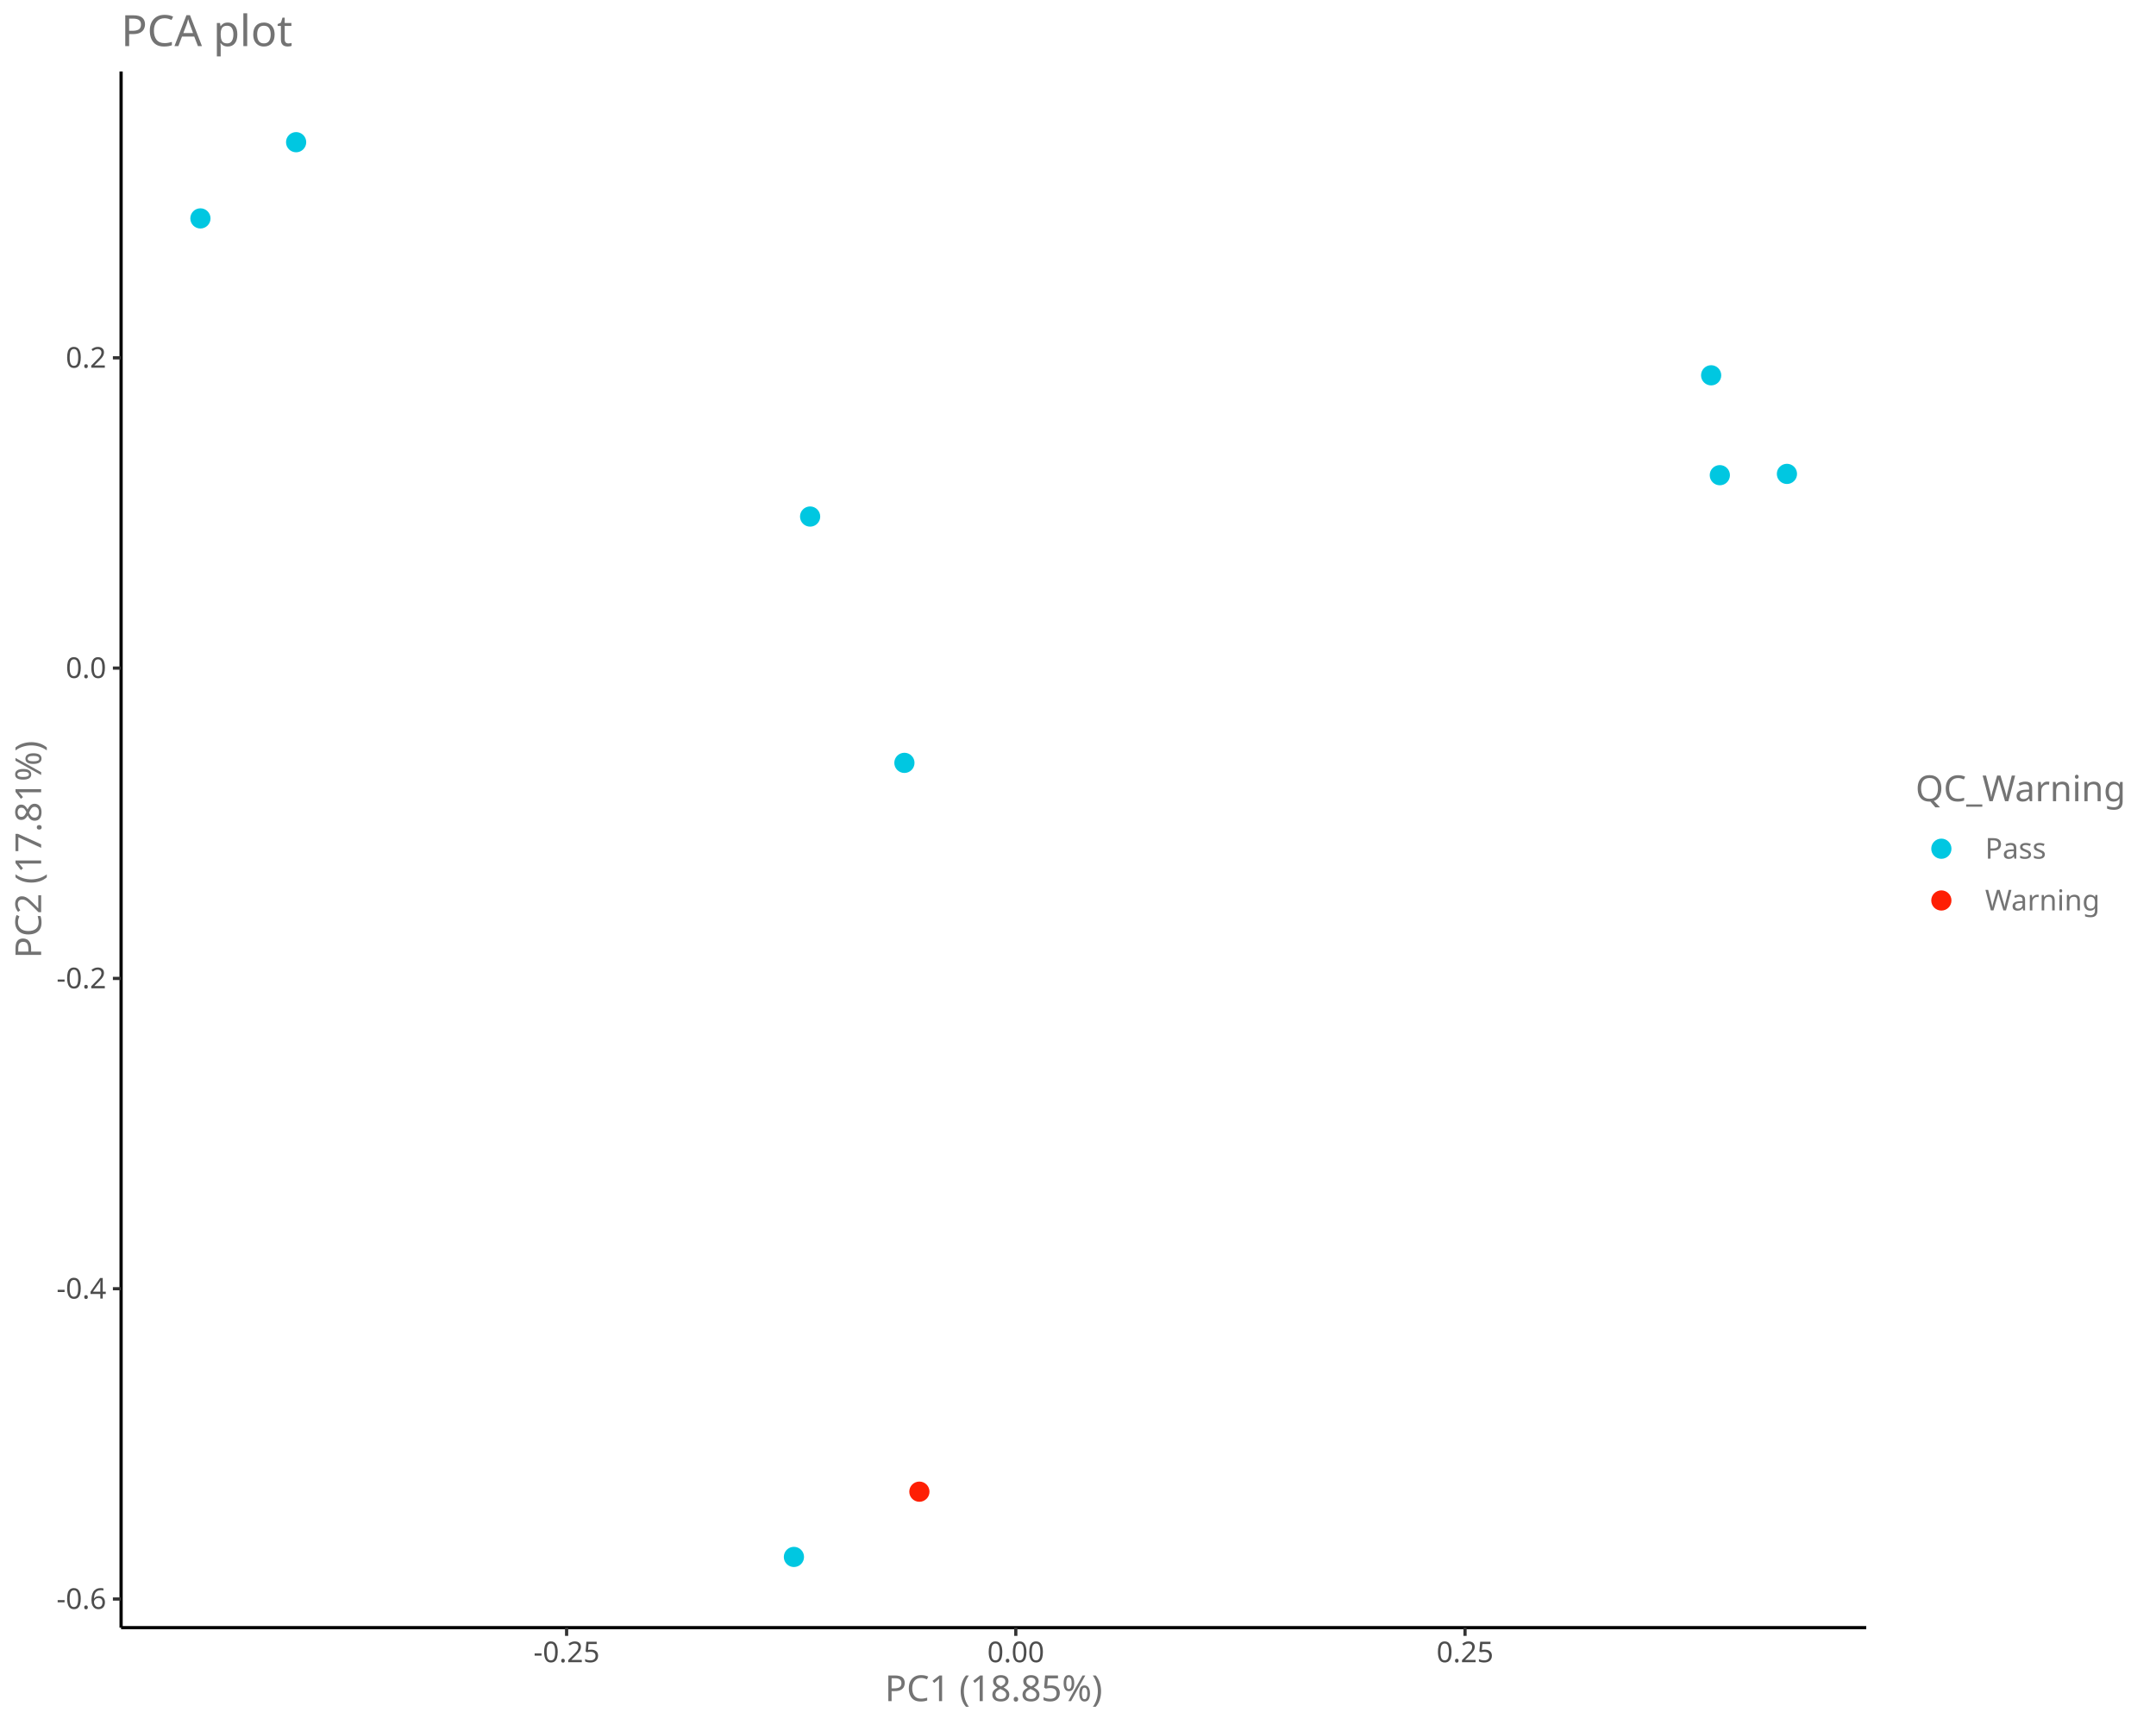
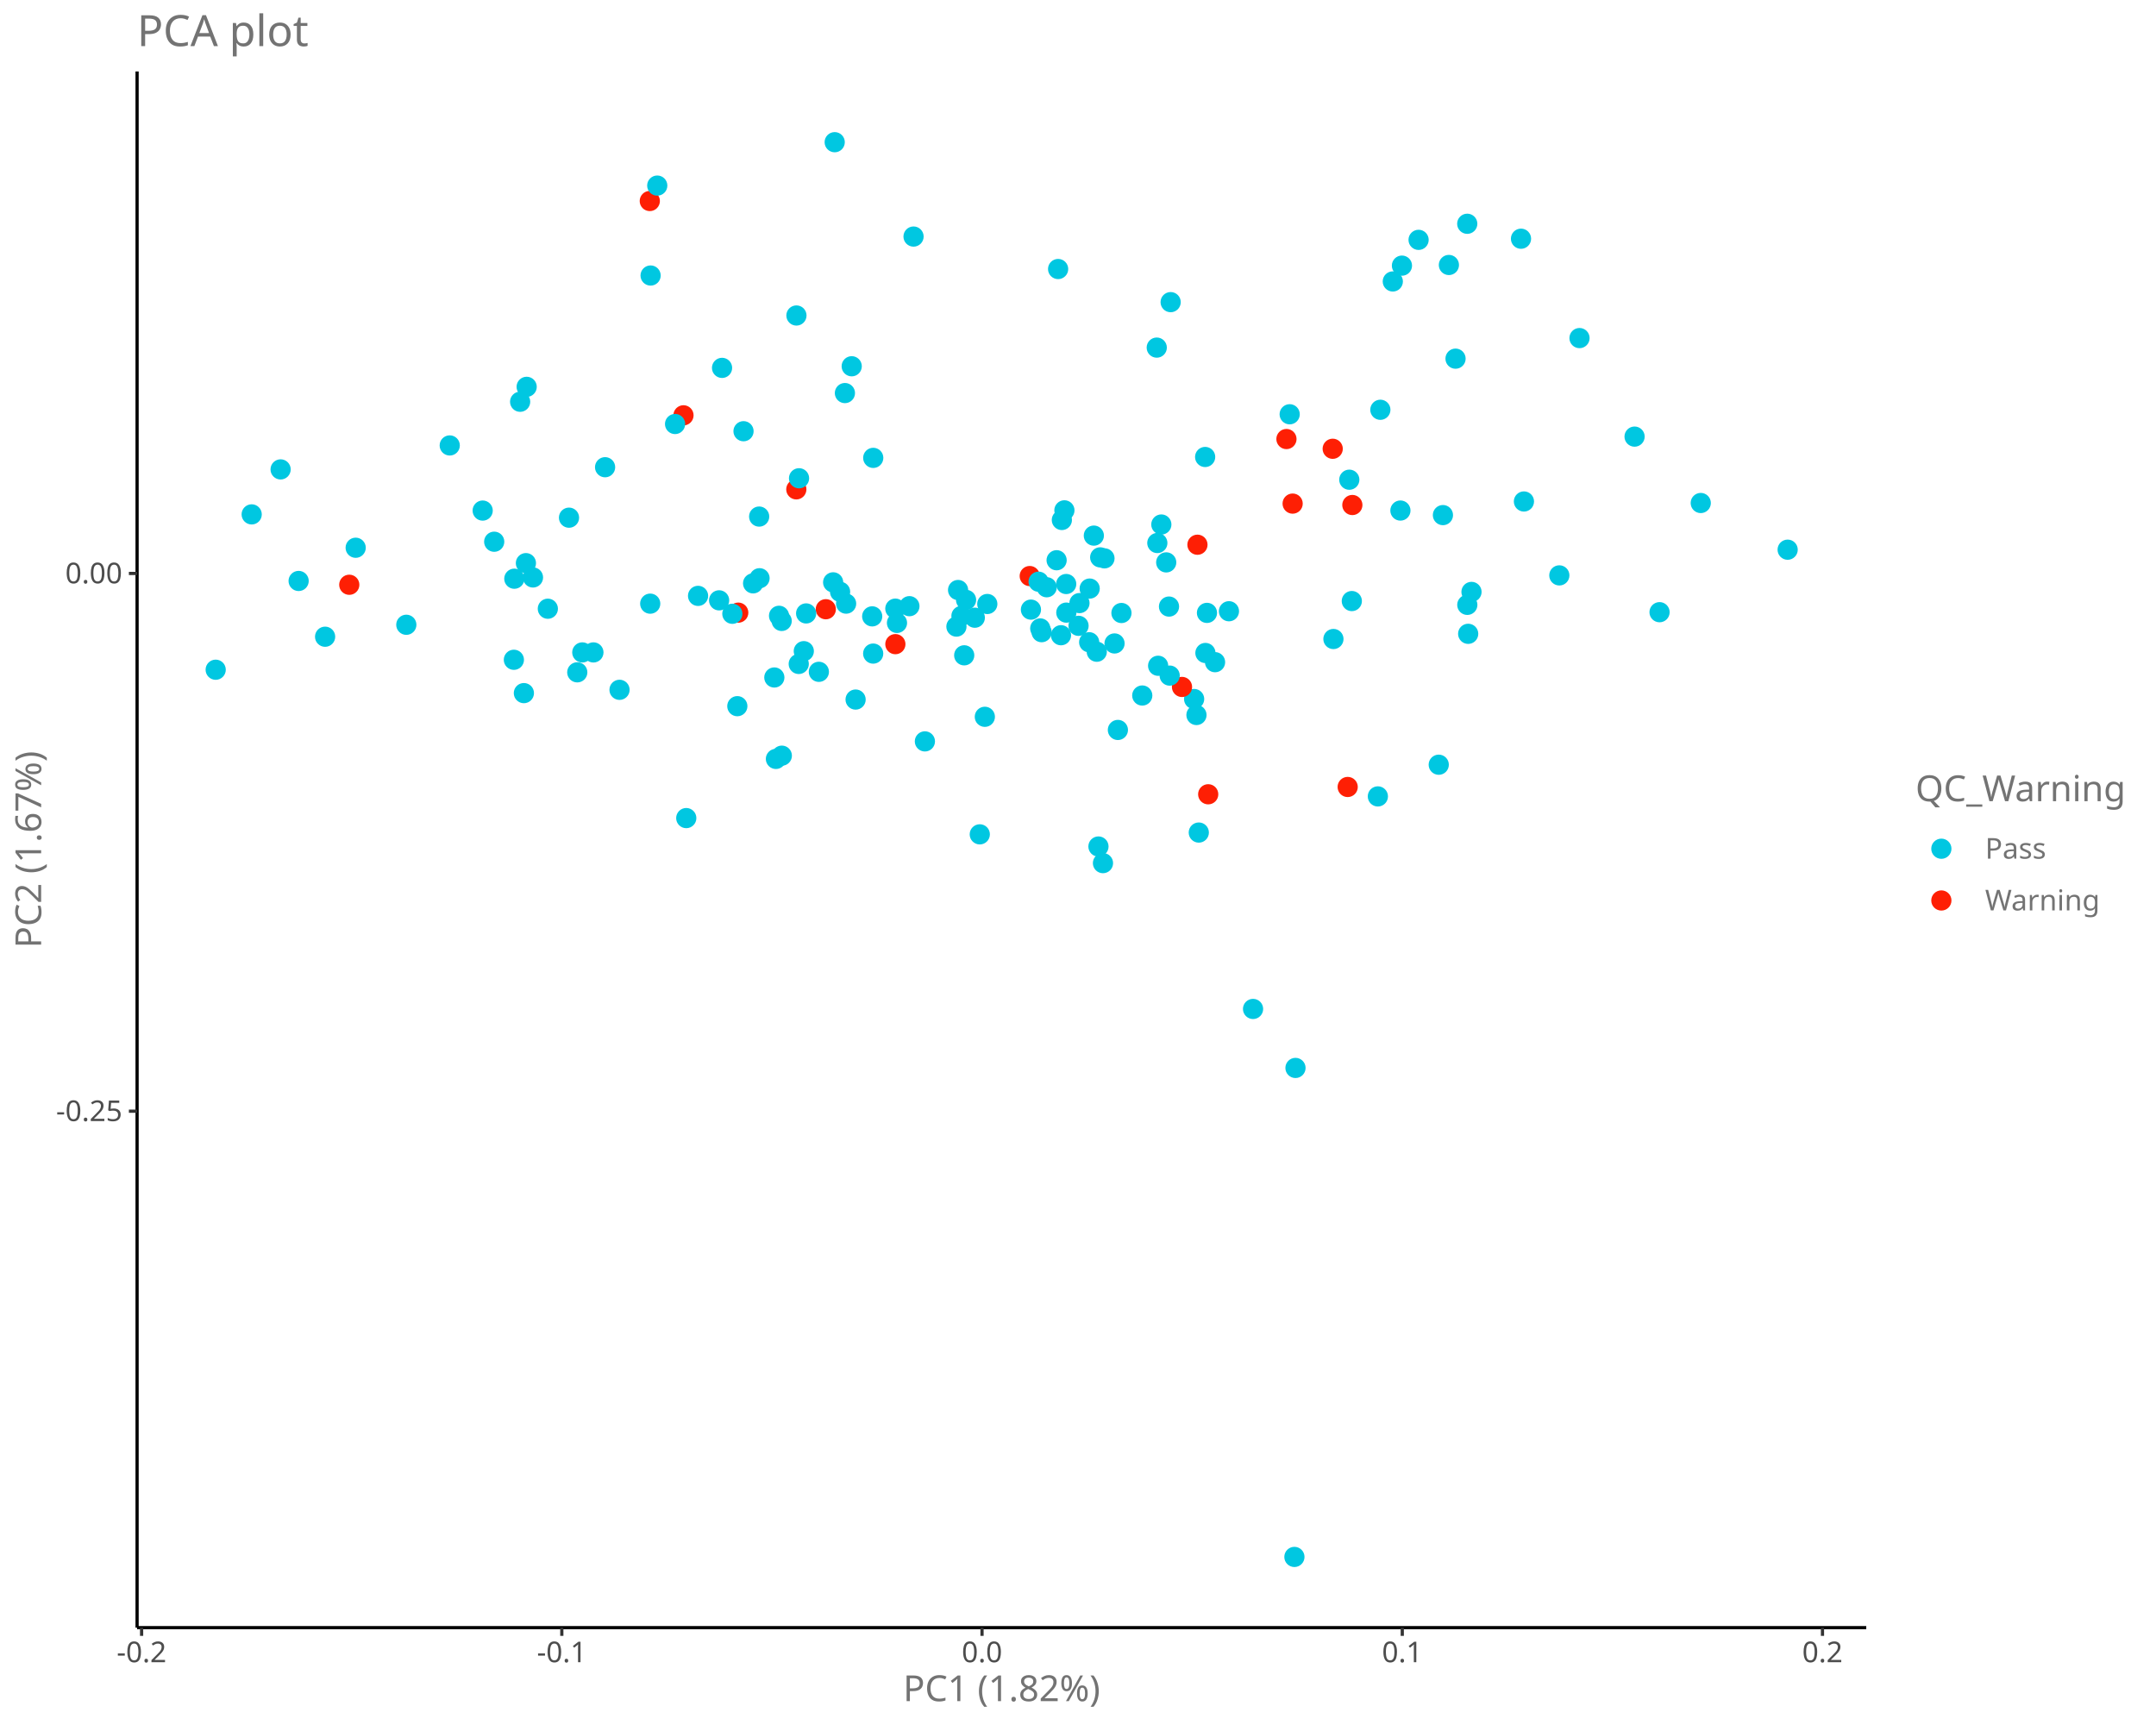
<svg xmlns="http://www.w3.org/2000/svg" class="svglite" data-engine-version="2.0" width="720.00pt" height="576.00pt" viewBox="0 0 720.00 576.00">
  <defs>
    <style type="text/css">
    .svglite line, .svglite polyline, .svglite polygon, .svglite path, .svglite rect, .svglite circle {
      fill: none;
      stroke: #000000;
      stroke-linecap: round;
      stroke-linejoin: round;
      stroke-miterlimit: 10.00;
    }
  </style>
  </defs>
  <rect width="100%" height="100%" style="stroke: none; fill: #FFFFFF;" />
  <defs>
    <clipPath id="cpMC4wMHw3MjAuMDB8MC4wMHw1NzYuMDA=">
      <rect x="0.00" y="0.00" width="720.00" height="576.00" />
    </clipPath>
  </defs>
  <g clip-path="url(#cpMC4wMHw3MjAuMDB8MC4wMHw1NzYuMDA=)">
    <rect x="0.00" y="0.00" width="720.00" height="576.00" style="stroke-width: 1.07; stroke: #FFFFFF; fill: #FFFFFF;" />
  </g>
  <defs>
-     <clipPath id="cpNDAuNDR8NjIzLjI0fDIzLjg2fDU0My41MA==">
-       <rect x="40.44" y="23.86" width="582.79" height="519.64" />
+     <clipPath id="cpNDUuNzh8NjIzLjI0fDIzLjg2fDU0My41MA==">
+       <rect x="45.78" y="23.86" width="577.46" height="519.64" />
    </clipPath>
  </defs>
-   <g clip-path="url(#cpNDAuNDR8NjIzLjI0fDIzLjg2fDU0My41MA==)">
-     <rect x="40.44" y="23.86" width="582.79" height="519.64" style="stroke-width: 1.07; stroke: none; fill: #FFFFFF;" />
-     <circle cx="302.03" cy="254.73" r="3.02" style="stroke-width: 0.71; stroke: #00C7E1; fill: #00C7E1;" />
-     <circle cx="596.75" cy="158.24" r="3.02" style="stroke-width: 0.71; stroke: #00C7E1; fill: #00C7E1;" />
-     <circle cx="571.44" cy="125.32" r="3.02" style="stroke-width: 0.71; stroke: #00C7E1; fill: #00C7E1;" />
-     <circle cx="574.34" cy="158.67" r="3.02" style="stroke-width: 0.71; stroke: #00C7E1; fill: #00C7E1;" />
-     <circle cx="307.03" cy="498.09" r="3.02" style="stroke-width: 0.71; stroke: #FE1F04; fill: #FE1F04;" />
-     <circle cx="265.13" cy="519.88" r="3.02" style="stroke-width: 0.71; stroke: #00C7E1; fill: #00C7E1;" />
-     <circle cx="270.54" cy="172.48" r="3.02" style="stroke-width: 0.71; stroke: #00C7E1; fill: #00C7E1;" />
-     <circle cx="66.93" cy="72.93" r="3.02" style="stroke-width: 0.71; stroke: #00C7E1; fill: #00C7E1;" />
-     <circle cx="98.89" cy="47.48" r="3.02" style="stroke-width: 0.71; stroke: #00C7E1; fill: #00C7E1;" />
+   <g clip-path="url(#cpNDUuNzh8NjIzLjI0fDIzLjg2fDU0My41MA==)">
+     <rect x="45.78" y="23.86" width="577.46" height="519.64" style="stroke-width: 1.07; stroke: none; fill: #FFFFFF;" />
+     <circle cx="460.14" cy="265.93" r="3.02" style="stroke-width: 0.71; stroke: #00C7E1; fill: #00C7E1;" />
+     <circle cx="398.78" cy="233.41" r="3.02" style="stroke-width: 0.71; stroke: #00C7E1; fill: #00C7E1;" />
+     <circle cx="405.77" cy="221.11" r="3.02" style="stroke-width: 0.71; stroke: #00C7E1; fill: #00C7E1;" />
+     <circle cx="402.55" cy="218.04" r="3.02" style="stroke-width: 0.71; stroke: #00C7E1; fill: #00C7E1;" />
+     <circle cx="431.68" cy="168.16" r="3.02" style="stroke-width: 0.71; stroke: #FE1F04; fill: #FE1F04;" />
+     <circle cx="467.67" cy="170.48" r="3.02" style="stroke-width: 0.71; stroke: #00C7E1; fill: #00C7E1;" />
+     <circle cx="451.62" cy="168.63" r="3.02" style="stroke-width: 0.71; stroke: #FE1F04; fill: #FE1F04;" />
+     <circle cx="171.76" cy="193.24" r="3.02" style="stroke-width: 0.71; stroke: #00C7E1; fill: #00C7E1;" />
+     <circle cx="116.64" cy="195.26" r="3.02" style="stroke-width: 0.71; stroke: #FE1F04; fill: #FE1F04;" />
+     <circle cx="135.69" cy="208.62" r="3.02" style="stroke-width: 0.71; stroke: #00C7E1; fill: #00C7E1;" />
+     <circle cx="366.83" cy="282.66" r="3.02" style="stroke-width: 0.71; stroke: #00C7E1; fill: #00C7E1;" />
+     <circle cx="480.47" cy="255.35" r="3.02" style="stroke-width: 0.71; stroke: #00C7E1; fill: #00C7E1;" />
+     <circle cx="368.34" cy="288.21" r="3.02" style="stroke-width: 0.71; stroke: #00C7E1; fill: #00C7E1;" />
+     <circle cx="400.34" cy="278.00" r="3.02" style="stroke-width: 0.71; stroke: #00C7E1; fill: #00C7E1;" />
+     <circle cx="285.73" cy="233.59" r="3.02" style="stroke-width: 0.71; stroke: #00C7E1; fill: #00C7E1;" />
+     <circle cx="299.01" cy="215.09" r="3.02" style="stroke-width: 0.71; stroke: #FE1F04; fill: #FE1F04;" />
+     <circle cx="291.60" cy="218.24" r="3.02" style="stroke-width: 0.71; stroke: #00C7E1; fill: #00C7E1;" />
+     <circle cx="491.41" cy="197.65" r="3.02" style="stroke-width: 0.71; stroke: #00C7E1; fill: #00C7E1;" />
+     <circle cx="490.01" cy="201.97" r="3.02" style="stroke-width: 0.71; stroke: #00C7E1; fill: #00C7E1;" />
+     <circle cx="450.60" cy="160.18" r="3.02" style="stroke-width: 0.71; stroke: #00C7E1; fill: #00C7E1;" />
+     <circle cx="308.87" cy="247.56" r="3.02" style="stroke-width: 0.71; stroke: #00C7E1; fill: #00C7E1;" />
+     <circle cx="229.18" cy="273.17" r="3.02" style="stroke-width: 0.71; stroke: #00C7E1; fill: #00C7E1;" />
+     <circle cx="450.06" cy="262.78" r="3.02" style="stroke-width: 0.71; stroke: #FE1F04; fill: #FE1F04;" />
+     <circle cx="206.89" cy="230.34" r="3.02" style="stroke-width: 0.71; stroke: #00C7E1; fill: #00C7E1;" />
+     <circle cx="265.93" cy="163.40" r="3.02" style="stroke-width: 0.71; stroke: #FE1F04; fill: #FE1F04;" />
+     <circle cx="228.25" cy="138.68" r="3.02" style="stroke-width: 0.71; stroke: #FE1F04; fill: #FE1F04;" />
+     <circle cx="248.30" cy="143.99" r="3.02" style="stroke-width: 0.71; stroke: #00C7E1; fill: #00C7E1;" />
+     <circle cx="394.73" cy="229.38" r="3.02" style="stroke-width: 0.71; stroke: #FE1F04; fill: #FE1F04;" />
+     <circle cx="386.76" cy="222.31" r="3.02" style="stroke-width: 0.71; stroke: #00C7E1; fill: #00C7E1;" />
+     <circle cx="354.32" cy="212.11" r="3.02" style="stroke-width: 0.71; stroke: #00C7E1; fill: #00C7E1;" />
+     <circle cx="596.99" cy="183.55" r="3.02" style="stroke-width: 0.71; stroke: #00C7E1; fill: #00C7E1;" />
+     <circle cx="554.21" cy="204.42" r="3.02" style="stroke-width: 0.71; stroke: #00C7E1; fill: #00C7E1;" />
+     <circle cx="567.97" cy="167.96" r="3.02" style="stroke-width: 0.71; stroke: #00C7E1; fill: #00C7E1;" />
+     <circle cx="360.49" cy="201.38" r="3.02" style="stroke-width: 0.71; stroke: #00C7E1; fill: #00C7E1;" />
+     <circle cx="402.46" cy="152.59" r="3.02" style="stroke-width: 0.71; stroke: #00C7E1; fill: #00C7E1;" />
+     <circle cx="387.83" cy="175.14" r="3.02" style="stroke-width: 0.71; stroke: #00C7E1; fill: #00C7E1;" />
+     <circle cx="445.06" cy="149.85" r="3.02" style="stroke-width: 0.71; stroke: #FE1F04; fill: #FE1F04;" />
+     <circle cx="253.52" cy="172.49" r="3.02" style="stroke-width: 0.71; stroke: #00C7E1; fill: #00C7E1;" />
+     <circle cx="202.07" cy="156.01" r="3.02" style="stroke-width: 0.71; stroke: #00C7E1; fill: #00C7E1;" />
+     <circle cx="225.44" cy="141.58" r="3.02" style="stroke-width: 0.71; stroke: #00C7E1; fill: #00C7E1;" />
+     <circle cx="460.97" cy="136.83" r="3.02" style="stroke-width: 0.71; stroke: #00C7E1; fill: #00C7E1;" />
+     <circle cx="430.69" cy="138.33" r="3.02" style="stroke-width: 0.71; stroke: #00C7E1; fill: #00C7E1;" />
+     <circle cx="429.61" cy="146.60" r="3.02" style="stroke-width: 0.71; stroke: #FE1F04; fill: #FE1F04;" />
+     <circle cx="356.06" cy="195.01" r="3.02" style="stroke-width: 0.71; stroke: #00C7E1; fill: #00C7E1;" />
+     <circle cx="386.49" cy="181.32" r="3.02" style="stroke-width: 0.71; stroke: #00C7E1; fill: #00C7E1;" />
+     <circle cx="356.10" cy="204.56" r="3.02" style="stroke-width: 0.71; stroke: #00C7E1; fill: #00C7E1;" />
+     <circle cx="319.95" cy="197.01" r="3.02" style="stroke-width: 0.71; stroke: #00C7E1; fill: #00C7E1;" />
+     <circle cx="217.00" cy="67.12" r="3.02" style="stroke-width: 0.71; stroke: #FE1F04; fill: #FE1F04;" />
+     <circle cx="219.49" cy="61.97" r="3.02" style="stroke-width: 0.71; stroke: #00C7E1; fill: #00C7E1;" />
+     <circle cx="278.75" cy="47.48" r="3.02" style="stroke-width: 0.71; stroke: #00C7E1; fill: #00C7E1;" />
+     <circle cx="246.54" cy="204.57" r="3.02" style="stroke-width: 0.71; stroke: #FE1F04; fill: #FE1F04;" />
+     <circle cx="273.46" cy="224.33" r="3.02" style="stroke-width: 0.71; stroke: #00C7E1; fill: #00C7E1;" />
+     <circle cx="275.78" cy="203.43" r="3.02" style="stroke-width: 0.71; stroke: #FE1F04; fill: #FE1F04;" />
+     <circle cx="489.99" cy="74.72" r="3.02" style="stroke-width: 0.71; stroke: #00C7E1; fill: #00C7E1;" />
+     <circle cx="473.74" cy="80.09" r="3.02" style="stroke-width: 0.71; stroke: #00C7E1; fill: #00C7E1;" />
+     <circle cx="403.07" cy="204.65" r="3.02" style="stroke-width: 0.71; stroke: #00C7E1; fill: #00C7E1;" />
+     <circle cx="483.86" cy="88.48" r="3.02" style="stroke-width: 0.71; stroke: #00C7E1; fill: #00C7E1;" />
+     <circle cx="386.30" cy="116.07" r="3.02" style="stroke-width: 0.71; stroke: #00C7E1; fill: #00C7E1;" />
+     <circle cx="390.94" cy="100.89" r="3.02" style="stroke-width: 0.71; stroke: #00C7E1; fill: #00C7E1;" />
+     <circle cx="353.36" cy="89.83" r="3.02" style="stroke-width: 0.71; stroke: #00C7E1; fill: #00C7E1;" />
+     <circle cx="410.41" cy="204.10" r="3.02" style="stroke-width: 0.71; stroke: #00C7E1; fill: #00C7E1;" />
+     <circle cx="399.89" cy="181.89" r="3.02" style="stroke-width: 0.71; stroke: #FE1F04; fill: #FE1F04;" />
+     <circle cx="347.85" cy="211.09" r="3.02" style="stroke-width: 0.71; stroke: #00C7E1; fill: #00C7E1;" />
+     <circle cx="244.57" cy="204.95" r="3.02" style="stroke-width: 0.71; stroke: #00C7E1; fill: #00C7E1;" />
+     <circle cx="171.61" cy="220.31" r="3.02" style="stroke-width: 0.71; stroke: #00C7E1; fill: #00C7E1;" />
+     <circle cx="177.99" cy="192.82" r="3.02" style="stroke-width: 0.71; stroke: #00C7E1; fill: #00C7E1;" />
+     <circle cx="399.56" cy="238.75" r="3.02" style="stroke-width: 0.71; stroke: #00C7E1; fill: #00C7E1;" />
+     <circle cx="366.27" cy="217.62" r="3.02" style="stroke-width: 0.71; stroke: #00C7E1; fill: #00C7E1;" />
+     <circle cx="360.18" cy="208.97" r="3.02" style="stroke-width: 0.71; stroke: #00C7E1; fill: #00C7E1;" />
+     <circle cx="349.55" cy="196.09" r="3.02" style="stroke-width: 0.71; stroke: #00C7E1; fill: #00C7E1;" />
+     <circle cx="269.21" cy="204.83" r="3.02" style="stroke-width: 0.71; stroke: #00C7E1; fill: #00C7E1;" />
+     <circle cx="343.88" cy="192.35" r="3.02" style="stroke-width: 0.71; stroke: #FE1F04; fill: #FE1F04;" />
+     <circle cx="352.86" cy="187.07" r="3.02" style="stroke-width: 0.71; stroke: #00C7E1; fill: #00C7E1;" />
+     <circle cx="390.39" cy="202.54" r="3.02" style="stroke-width: 0.71; stroke: #00C7E1; fill: #00C7E1;" />
+     <circle cx="363.73" cy="214.45" r="3.02" style="stroke-width: 0.71; stroke: #00C7E1; fill: #00C7E1;" />
+     <circle cx="373.32" cy="243.74" r="3.02" style="stroke-width: 0.71; stroke: #00C7E1; fill: #00C7E1;" />
+     <circle cx="403.48" cy="265.22" r="3.02" style="stroke-width: 0.71; stroke: #FE1F04; fill: #FE1F04;" />
+     <circle cx="368.84" cy="186.44" r="3.02" style="stroke-width: 0.71; stroke: #00C7E1; fill: #00C7E1;" />
+     <circle cx="367.41" cy="186.11" r="3.02" style="stroke-width: 0.71; stroke: #00C7E1; fill: #00C7E1;" />
+     <circle cx="390.62" cy="225.59" r="3.02" style="stroke-width: 0.71; stroke: #00C7E1; fill: #00C7E1;" />
+     <circle cx="374.51" cy="204.69" r="3.02" style="stroke-width: 0.71; stroke: #00C7E1; fill: #00C7E1;" />
+     <circle cx="381.46" cy="232.24" r="3.02" style="stroke-width: 0.71; stroke: #00C7E1; fill: #00C7E1;" />
+     <circle cx="291.62" cy="152.89" r="3.02" style="stroke-width: 0.71; stroke: #00C7E1; fill: #00C7E1;" />
+     <circle cx="266.84" cy="159.70" r="3.02" style="stroke-width: 0.71; stroke: #00C7E1; fill: #00C7E1;" />
+     <circle cx="354.61" cy="173.63" r="3.02" style="stroke-width: 0.71; stroke: #00C7E1; fill: #00C7E1;" />
+     <circle cx="251.50" cy="194.79" r="3.02" style="stroke-width: 0.71; stroke: #00C7E1; fill: #00C7E1;" />
+     <circle cx="175.63" cy="188.04" r="3.02" style="stroke-width: 0.71; stroke: #00C7E1; fill: #00C7E1;" />
+     <circle cx="182.95" cy="203.26" r="3.02" style="stroke-width: 0.71; stroke: #00C7E1; fill: #00C7E1;" />
+     <circle cx="190.02" cy="172.86" r="3.02" style="stroke-width: 0.71; stroke: #00C7E1; fill: #00C7E1;" />
+     <circle cx="241.13" cy="122.84" r="3.02" style="stroke-width: 0.71; stroke: #00C7E1; fill: #00C7E1;" />
+     <circle cx="282.16" cy="131.25" r="3.02" style="stroke-width: 0.71; stroke: #00C7E1; fill: #00C7E1;" />
+     <circle cx="284.43" cy="122.30" r="3.02" style="stroke-width: 0.71; stroke: #00C7E1; fill: #00C7E1;" />
+     <circle cx="507.94" cy="79.71" r="3.02" style="stroke-width: 0.71; stroke: #00C7E1; fill: #00C7E1;" />
+     <circle cx="468.18" cy="88.70" r="3.02" style="stroke-width: 0.71; stroke: #00C7E1; fill: #00C7E1;" />
+     <circle cx="465.13" cy="93.98" r="3.02" style="stroke-width: 0.71; stroke: #00C7E1; fill: #00C7E1;" />
+     <circle cx="481.87" cy="172.00" r="3.02" style="stroke-width: 0.71; stroke: #00C7E1; fill: #00C7E1;" />
+     <circle cx="520.74" cy="192.13" r="3.02" style="stroke-width: 0.71; stroke: #00C7E1; fill: #00C7E1;" />
+     <circle cx="508.92" cy="167.45" r="3.02" style="stroke-width: 0.71; stroke: #00C7E1; fill: #00C7E1;" />
+     <circle cx="322.00" cy="218.82" r="3.02" style="stroke-width: 0.71; stroke: #00C7E1; fill: #00C7E1;" />
+     <circle cx="72.03" cy="223.63" r="3.02" style="stroke-width: 0.71; stroke: #00C7E1; fill: #00C7E1;" />
+     <circle cx="347.39" cy="209.84" r="3.02" style="stroke-width: 0.71; stroke: #00C7E1; fill: #00C7E1;" />
+     <circle cx="363.90" cy="196.53" r="3.02" style="stroke-width: 0.71; stroke: #00C7E1; fill: #00C7E1;" />
+     <circle cx="327.20" cy="278.60" r="3.02" style="stroke-width: 0.71; stroke: #00C7E1; fill: #00C7E1;" />
+     <circle cx="261.09" cy="252.33" r="3.02" style="stroke-width: 0.71; stroke: #00C7E1; fill: #00C7E1;" />
+     <circle cx="259.12" cy="253.41" r="3.02" style="stroke-width: 0.71; stroke: #00C7E1; fill: #00C7E1;" />
+     <circle cx="161.19" cy="170.49" r="3.02" style="stroke-width: 0.71; stroke: #00C7E1; fill: #00C7E1;" />
+     <circle cx="165.04" cy="180.89" r="3.02" style="stroke-width: 0.71; stroke: #00C7E1; fill: #00C7E1;" />
+     <circle cx="150.19" cy="148.74" r="3.02" style="stroke-width: 0.71; stroke: #00C7E1; fill: #00C7E1;" />
+     <circle cx="328.89" cy="239.35" r="3.02" style="stroke-width: 0.71; stroke: #00C7E1; fill: #00C7E1;" />
+     <circle cx="299.00" cy="203.23" r="3.02" style="stroke-width: 0.71; stroke: #00C7E1; fill: #00C7E1;" />
+     <circle cx="99.73" cy="193.99" r="3.02" style="stroke-width: 0.71; stroke: #00C7E1; fill: #00C7E1;" />
+     <circle cx="291.27" cy="205.81" r="3.02" style="stroke-width: 0.71; stroke: #00C7E1; fill: #00C7E1;" />
+     <circle cx="253.65" cy="193.08" r="3.02" style="stroke-width: 0.71; stroke: #00C7E1; fill: #00C7E1;" />
+     <circle cx="329.71" cy="201.68" r="3.02" style="stroke-width: 0.71; stroke: #00C7E1; fill: #00C7E1;" />
+     <circle cx="321.08" cy="205.67" r="3.02" style="stroke-width: 0.71; stroke: #00C7E1; fill: #00C7E1;" />
+     <circle cx="486.08" cy="119.76" r="3.02" style="stroke-width: 0.71; stroke: #00C7E1; fill: #00C7E1;" />
+     <circle cx="545.87" cy="145.79" r="3.02" style="stroke-width: 0.71; stroke: #00C7E1; fill: #00C7E1;" />
+     <circle cx="527.48" cy="112.89" r="3.02" style="stroke-width: 0.71; stroke: #00C7E1; fill: #00C7E1;" />
+     <circle cx="173.70" cy="134.15" r="3.02" style="stroke-width: 0.71; stroke: #00C7E1; fill: #00C7E1;" />
+     <circle cx="93.71" cy="156.74" r="3.02" style="stroke-width: 0.71; stroke: #00C7E1; fill: #00C7E1;" />
+     <circle cx="175.88" cy="129.17" r="3.02" style="stroke-width: 0.71; stroke: #00C7E1; fill: #00C7E1;" />
+     <circle cx="217.14" cy="201.57" r="3.02" style="stroke-width: 0.71; stroke: #00C7E1; fill: #00C7E1;" />
+     <circle cx="280.55" cy="197.61" r="3.02" style="stroke-width: 0.71; stroke: #00C7E1; fill: #00C7E1;" />
+     <circle cx="278.23" cy="194.45" r="3.02" style="stroke-width: 0.71; stroke: #00C7E1; fill: #00C7E1;" />
+     <circle cx="240.15" cy="200.46" r="3.02" style="stroke-width: 0.71; stroke: #00C7E1; fill: #00C7E1;" />
+     <circle cx="118.78" cy="182.90" r="3.02" style="stroke-width: 0.71; stroke: #00C7E1; fill: #00C7E1;" />
+     <circle cx="108.57" cy="212.61" r="3.02" style="stroke-width: 0.71; stroke: #00C7E1; fill: #00C7E1;" />
+     <circle cx="84.05" cy="171.76" r="3.02" style="stroke-width: 0.71; stroke: #00C7E1; fill: #00C7E1;" />
+     <circle cx="319.40" cy="209.23" r="3.02" style="stroke-width: 0.71; stroke: #00C7E1; fill: #00C7E1;" />
+     <circle cx="258.59" cy="226.22" r="3.02" style="stroke-width: 0.71; stroke: #00C7E1; fill: #00C7E1;" />
+     <circle cx="266.74" cy="221.70" r="3.02" style="stroke-width: 0.71; stroke: #00C7E1; fill: #00C7E1;" />
+     <circle cx="322.62" cy="200.31" r="3.02" style="stroke-width: 0.71; stroke: #00C7E1; fill: #00C7E1;" />
+     <circle cx="174.95" cy="231.44" r="3.02" style="stroke-width: 0.71; stroke: #00C7E1; fill: #00C7E1;" />
+     <circle cx="260.16" cy="205.62" r="3.02" style="stroke-width: 0.71; stroke: #00C7E1; fill: #00C7E1;" />
+     <circle cx="346.84" cy="194.24" r="3.02" style="stroke-width: 0.71; stroke: #00C7E1; fill: #00C7E1;" />
+     <circle cx="282.56" cy="201.56" r="3.02" style="stroke-width: 0.71; stroke: #00C7E1; fill: #00C7E1;" />
+     <circle cx="303.70" cy="202.41" r="3.02" style="stroke-width: 0.71; stroke: #00C7E1; fill: #00C7E1;" />
+     <circle cx="261.04" cy="207.34" r="3.02" style="stroke-width: 0.71; stroke: #00C7E1; fill: #00C7E1;" />
+     <circle cx="432.63" cy="356.60" r="3.02" style="stroke-width: 0.71; stroke: #00C7E1; fill: #00C7E1;" />
+     <circle cx="432.27" cy="519.88" r="3.02" style="stroke-width: 0.71; stroke: #00C7E1; fill: #00C7E1;" />
+     <circle cx="418.46" cy="336.90" r="3.02" style="stroke-width: 0.71; stroke: #00C7E1; fill: #00C7E1;" />
+     <circle cx="268.43" cy="217.43" r="3.02" style="stroke-width: 0.71; stroke: #00C7E1; fill: #00C7E1;" />
+     <circle cx="246.23" cy="235.80" r="3.02" style="stroke-width: 0.71; stroke: #00C7E1; fill: #00C7E1;" />
+     <circle cx="192.78" cy="224.50" r="3.02" style="stroke-width: 0.71; stroke: #00C7E1; fill: #00C7E1;" />
+     <circle cx="198.17" cy="217.85" r="3.02" style="stroke-width: 0.71; stroke: #00C7E1; fill: #00C7E1;" />
+     <circle cx="299.55" cy="208.00" r="3.02" style="stroke-width: 0.71; stroke: #00C7E1; fill: #00C7E1;" />
+     <circle cx="194.46" cy="217.85" r="3.02" style="stroke-width: 0.71; stroke: #00C7E1; fill: #00C7E1;" />
+     <circle cx="233.12" cy="198.97" r="3.02" style="stroke-width: 0.71; stroke: #00C7E1; fill: #00C7E1;" />
+     <circle cx="451.44" cy="200.70" r="3.02" style="stroke-width: 0.71; stroke: #00C7E1; fill: #00C7E1;" />
+     <circle cx="445.30" cy="213.37" r="3.02" style="stroke-width: 0.71; stroke: #00C7E1; fill: #00C7E1;" />
+     <circle cx="490.30" cy="211.64" r="3.02" style="stroke-width: 0.71; stroke: #00C7E1; fill: #00C7E1;" />
+     <circle cx="305.08" cy="78.99" r="3.02" style="stroke-width: 0.71; stroke: #00C7E1; fill: #00C7E1;" />
+     <circle cx="265.97" cy="105.35" r="3.02" style="stroke-width: 0.71; stroke: #00C7E1; fill: #00C7E1;" />
+     <circle cx="217.27" cy="92.00" r="3.02" style="stroke-width: 0.71; stroke: #00C7E1; fill: #00C7E1;" />
+     <circle cx="344.28" cy="203.56" r="3.02" style="stroke-width: 0.71; stroke: #00C7E1; fill: #00C7E1;" />
+     <circle cx="372.20" cy="214.86" r="3.02" style="stroke-width: 0.71; stroke: #00C7E1; fill: #00C7E1;" />
+     <circle cx="325.54" cy="206.26" r="3.02" style="stroke-width: 0.71; stroke: #00C7E1; fill: #00C7E1;" />
+     <circle cx="389.46" cy="187.79" r="3.02" style="stroke-width: 0.71; stroke: #00C7E1; fill: #00C7E1;" />
+     <circle cx="365.29" cy="178.85" r="3.02" style="stroke-width: 0.71; stroke: #00C7E1; fill: #00C7E1;" />
+     <circle cx="355.46" cy="170.41" r="3.02" style="stroke-width: 0.71; stroke: #00C7E1; fill: #00C7E1;" />
  </g>
  <g clip-path="url(#cpMC4wMHw3MjAuMDB8MC4wMHw1NzYuMDA=)">
-     <polyline points="40.44,543.50 40.44,23.86 " style="stroke-width: 1.07; stroke-linecap: butt;" />
-     <text x="35.51" y="537.24" text-anchor="end" style="font-size: 9.60px; fill: #4D4D4D; font-family: sans;" textLength="16.54px" lengthAdjust="spacingAndGlyphs">-0.6</text>
-     <text x="35.51" y="433.62" text-anchor="end" style="font-size: 9.60px; fill: #4D4D4D; font-family: sans;" textLength="16.54px" lengthAdjust="spacingAndGlyphs">-0.4</text>
-     <text x="35.51" y="330.01" text-anchor="end" style="font-size: 9.60px; fill: #4D4D4D; font-family: sans;" textLength="16.54px" lengthAdjust="spacingAndGlyphs">-0.2</text>
-     <text x="35.51" y="226.39" text-anchor="end" style="font-size: 9.60px; fill: #4D4D4D; font-family: sans;" textLength="13.35px" lengthAdjust="spacingAndGlyphs">0.0</text>
-     <text x="35.51" y="122.78" text-anchor="end" style="font-size: 9.60px; fill: #4D4D4D; font-family: sans;" textLength="13.35px" lengthAdjust="spacingAndGlyphs">0.2</text>
-     <polyline points="37.70,533.93 40.44,533.93 " style="stroke-width: 1.07; stroke: #333333; stroke-linecap: butt;" />
-     <polyline points="37.70,430.32 40.44,430.32 " style="stroke-width: 1.07; stroke: #333333; stroke-linecap: butt;" />
-     <polyline points="37.70,326.71 40.44,326.71 " style="stroke-width: 1.07; stroke: #333333; stroke-linecap: butt;" />
-     <polyline points="37.70,223.09 40.44,223.09 " style="stroke-width: 1.07; stroke: #333333; stroke-linecap: butt;" />
-     <polyline points="37.70,119.48 40.44,119.48 " style="stroke-width: 1.07; stroke: #333333; stroke-linecap: butt;" />
-     <polyline points="40.44,543.50 623.24,543.50 " style="stroke-width: 1.07; stroke-linecap: butt;" />
-     <polyline points="189.22,546.24 189.22,543.50 " style="stroke-width: 1.07; stroke: #333333; stroke-linecap: butt;" />
-     <polyline points="339.23,546.24 339.23,543.50 " style="stroke-width: 1.07; stroke: #333333; stroke-linecap: butt;" />
-     <polyline points="489.25,546.24 489.25,543.50 " style="stroke-width: 1.07; stroke: #333333; stroke-linecap: butt;" />
-     <text x="189.22" y="555.04" text-anchor="middle" style="font-size: 9.60px; fill: #4D4D4D; font-family: sans;" textLength="21.88px" lengthAdjust="spacingAndGlyphs">-0.25</text>
-     <text x="339.23" y="555.04" text-anchor="middle" style="font-size: 9.60px; fill: #4D4D4D; font-family: sans;" textLength="18.69px" lengthAdjust="spacingAndGlyphs">0.00</text>
-     <text x="489.25" y="555.04" text-anchor="middle" style="font-size: 9.60px; fill: #4D4D4D; font-family: sans;" textLength="18.69px" lengthAdjust="spacingAndGlyphs">0.25</text>
-     <text x="331.84" y="568.03" text-anchor="middle" style="font-size: 12.00px; fill: #737373; font-family: sans;" textLength="75.38px" lengthAdjust="spacingAndGlyphs">PC1 (18.85%)</text>
-     <text transform="translate(13.74,283.68) rotate(-90)" text-anchor="middle" style="font-size: 12.00px; fill: #737373; font-family: sans;" textLength="75.38px" lengthAdjust="spacingAndGlyphs">PC2 (17.81%)</text>
+     <polyline points="45.78,543.50 45.78,23.86 " style="stroke-width: 1.07; stroke-linecap: butt;" />
+     <text x="40.85" y="374.34" text-anchor="end" style="font-size: 9.60px; fill: #4D4D4D; font-family: sans;" textLength="21.88px" lengthAdjust="spacingAndGlyphs">-0.25</text>
+     <text x="40.85" y="194.78" text-anchor="end" style="font-size: 9.60px; fill: #4D4D4D; font-family: sans;" textLength="18.69px" lengthAdjust="spacingAndGlyphs">0.00</text>
+     <polyline points="43.04,371.04 45.78,371.04 " style="stroke-width: 1.07; stroke: #333333; stroke-linecap: butt;" />
+     <polyline points="43.04,191.48 45.78,191.48 " style="stroke-width: 1.07; stroke: #333333; stroke-linecap: butt;" />
+     <polyline points="45.78,543.50 623.24,543.50 " style="stroke-width: 1.07; stroke-linecap: butt;" />
+     <polyline points="47.29,546.24 47.29,543.50 " style="stroke-width: 1.07; stroke: #333333; stroke-linecap: butt;" />
+     <polyline points="187.62,546.24 187.62,543.50 " style="stroke-width: 1.07; stroke: #333333; stroke-linecap: butt;" />
+     <polyline points="327.95,546.24 327.95,543.50 " style="stroke-width: 1.07; stroke: #333333; stroke-linecap: butt;" />
+     <polyline points="468.29,546.24 468.29,543.50 " style="stroke-width: 1.07; stroke: #333333; stroke-linecap: butt;" />
+     <polyline points="608.62,546.24 608.62,543.50 " style="stroke-width: 1.07; stroke: #333333; stroke-linecap: butt;" />
+     <text x="47.29" y="555.04" text-anchor="middle" style="font-size: 9.60px; fill: #4D4D4D; font-family: sans;" textLength="16.54px" lengthAdjust="spacingAndGlyphs">-0.2</text>
+     <text x="187.62" y="555.04" text-anchor="middle" style="font-size: 9.60px; fill: #4D4D4D; font-family: sans;" textLength="16.54px" lengthAdjust="spacingAndGlyphs">-0.1</text>
+     <text x="327.95" y="555.04" text-anchor="middle" style="font-size: 9.60px; fill: #4D4D4D; font-family: sans;" textLength="13.35px" lengthAdjust="spacingAndGlyphs">0.0</text>
+     <text x="468.29" y="555.04" text-anchor="middle" style="font-size: 9.60px; fill: #4D4D4D; font-family: sans;" textLength="13.35px" lengthAdjust="spacingAndGlyphs">0.1</text>
+     <text x="608.62" y="555.04" text-anchor="middle" style="font-size: 9.60px; fill: #4D4D4D; font-family: sans;" textLength="13.35px" lengthAdjust="spacingAndGlyphs">0.2</text>
+     <text x="334.51" y="568.03" text-anchor="middle" style="font-size: 12.00px; fill: #737373; font-family: sans;" textLength="68.70px" lengthAdjust="spacingAndGlyphs">PC1 (1.82%)</text>
+     <text transform="translate(13.74,283.68) rotate(-90)" text-anchor="middle" style="font-size: 12.00px; fill: #737373; font-family: sans;" textLength="68.70px" lengthAdjust="spacingAndGlyphs">PC2 (1.67%)</text>
    <rect x="634.20" y="252.56" width="80.32" height="62.25" style="stroke-width: 1.07; stroke: none; fill: #FFFFFF;" />
    <text x="639.68" y="267.54" style="font-size: 12.00px; fill: #737373; font-family: sans;" textLength="69.36px" lengthAdjust="spacingAndGlyphs">QC_Warning</text>
    <rect x="639.68" y="274.76" width="17.28" height="17.28" style="stroke-width: 1.07; stroke: none; fill: #FFFFFF;" />
    <circle cx="648.32" cy="283.40" r="3.02" style="stroke-width: 0.71; stroke: #00C7E1; fill: #00C7E1;" />
    <rect x="639.68" y="292.04" width="17.28" height="17.28" style="stroke-width: 1.07; stroke: none; fill: #FFFFFF;" />
    <circle cx="648.32" cy="300.68" r="3.02" style="stroke-width: 0.71; stroke: #FE1F04; fill: #FE1F04;" />
    <text x="662.93" y="286.71" style="font-size: 9.60px; fill: #737373; font-family: sans;" textLength="21.35px" lengthAdjust="spacingAndGlyphs">Pass</text>
    <text x="662.93" y="303.99" style="font-size: 9.60px; fill: #737373; font-family: sans;" textLength="35.75px" lengthAdjust="spacingAndGlyphs">Warning</text>
-     <text x="40.44" y="15.39" style="font-size: 14.40px; fill: #737373; font-family: sans;" textLength="56.83px" lengthAdjust="spacingAndGlyphs">PCA plot</text>
+     <text x="45.78" y="15.39" style="font-size: 14.40px; fill: #737373; font-family: sans;" textLength="56.83px" lengthAdjust="spacingAndGlyphs">PCA plot</text>
  </g>
</svg>
